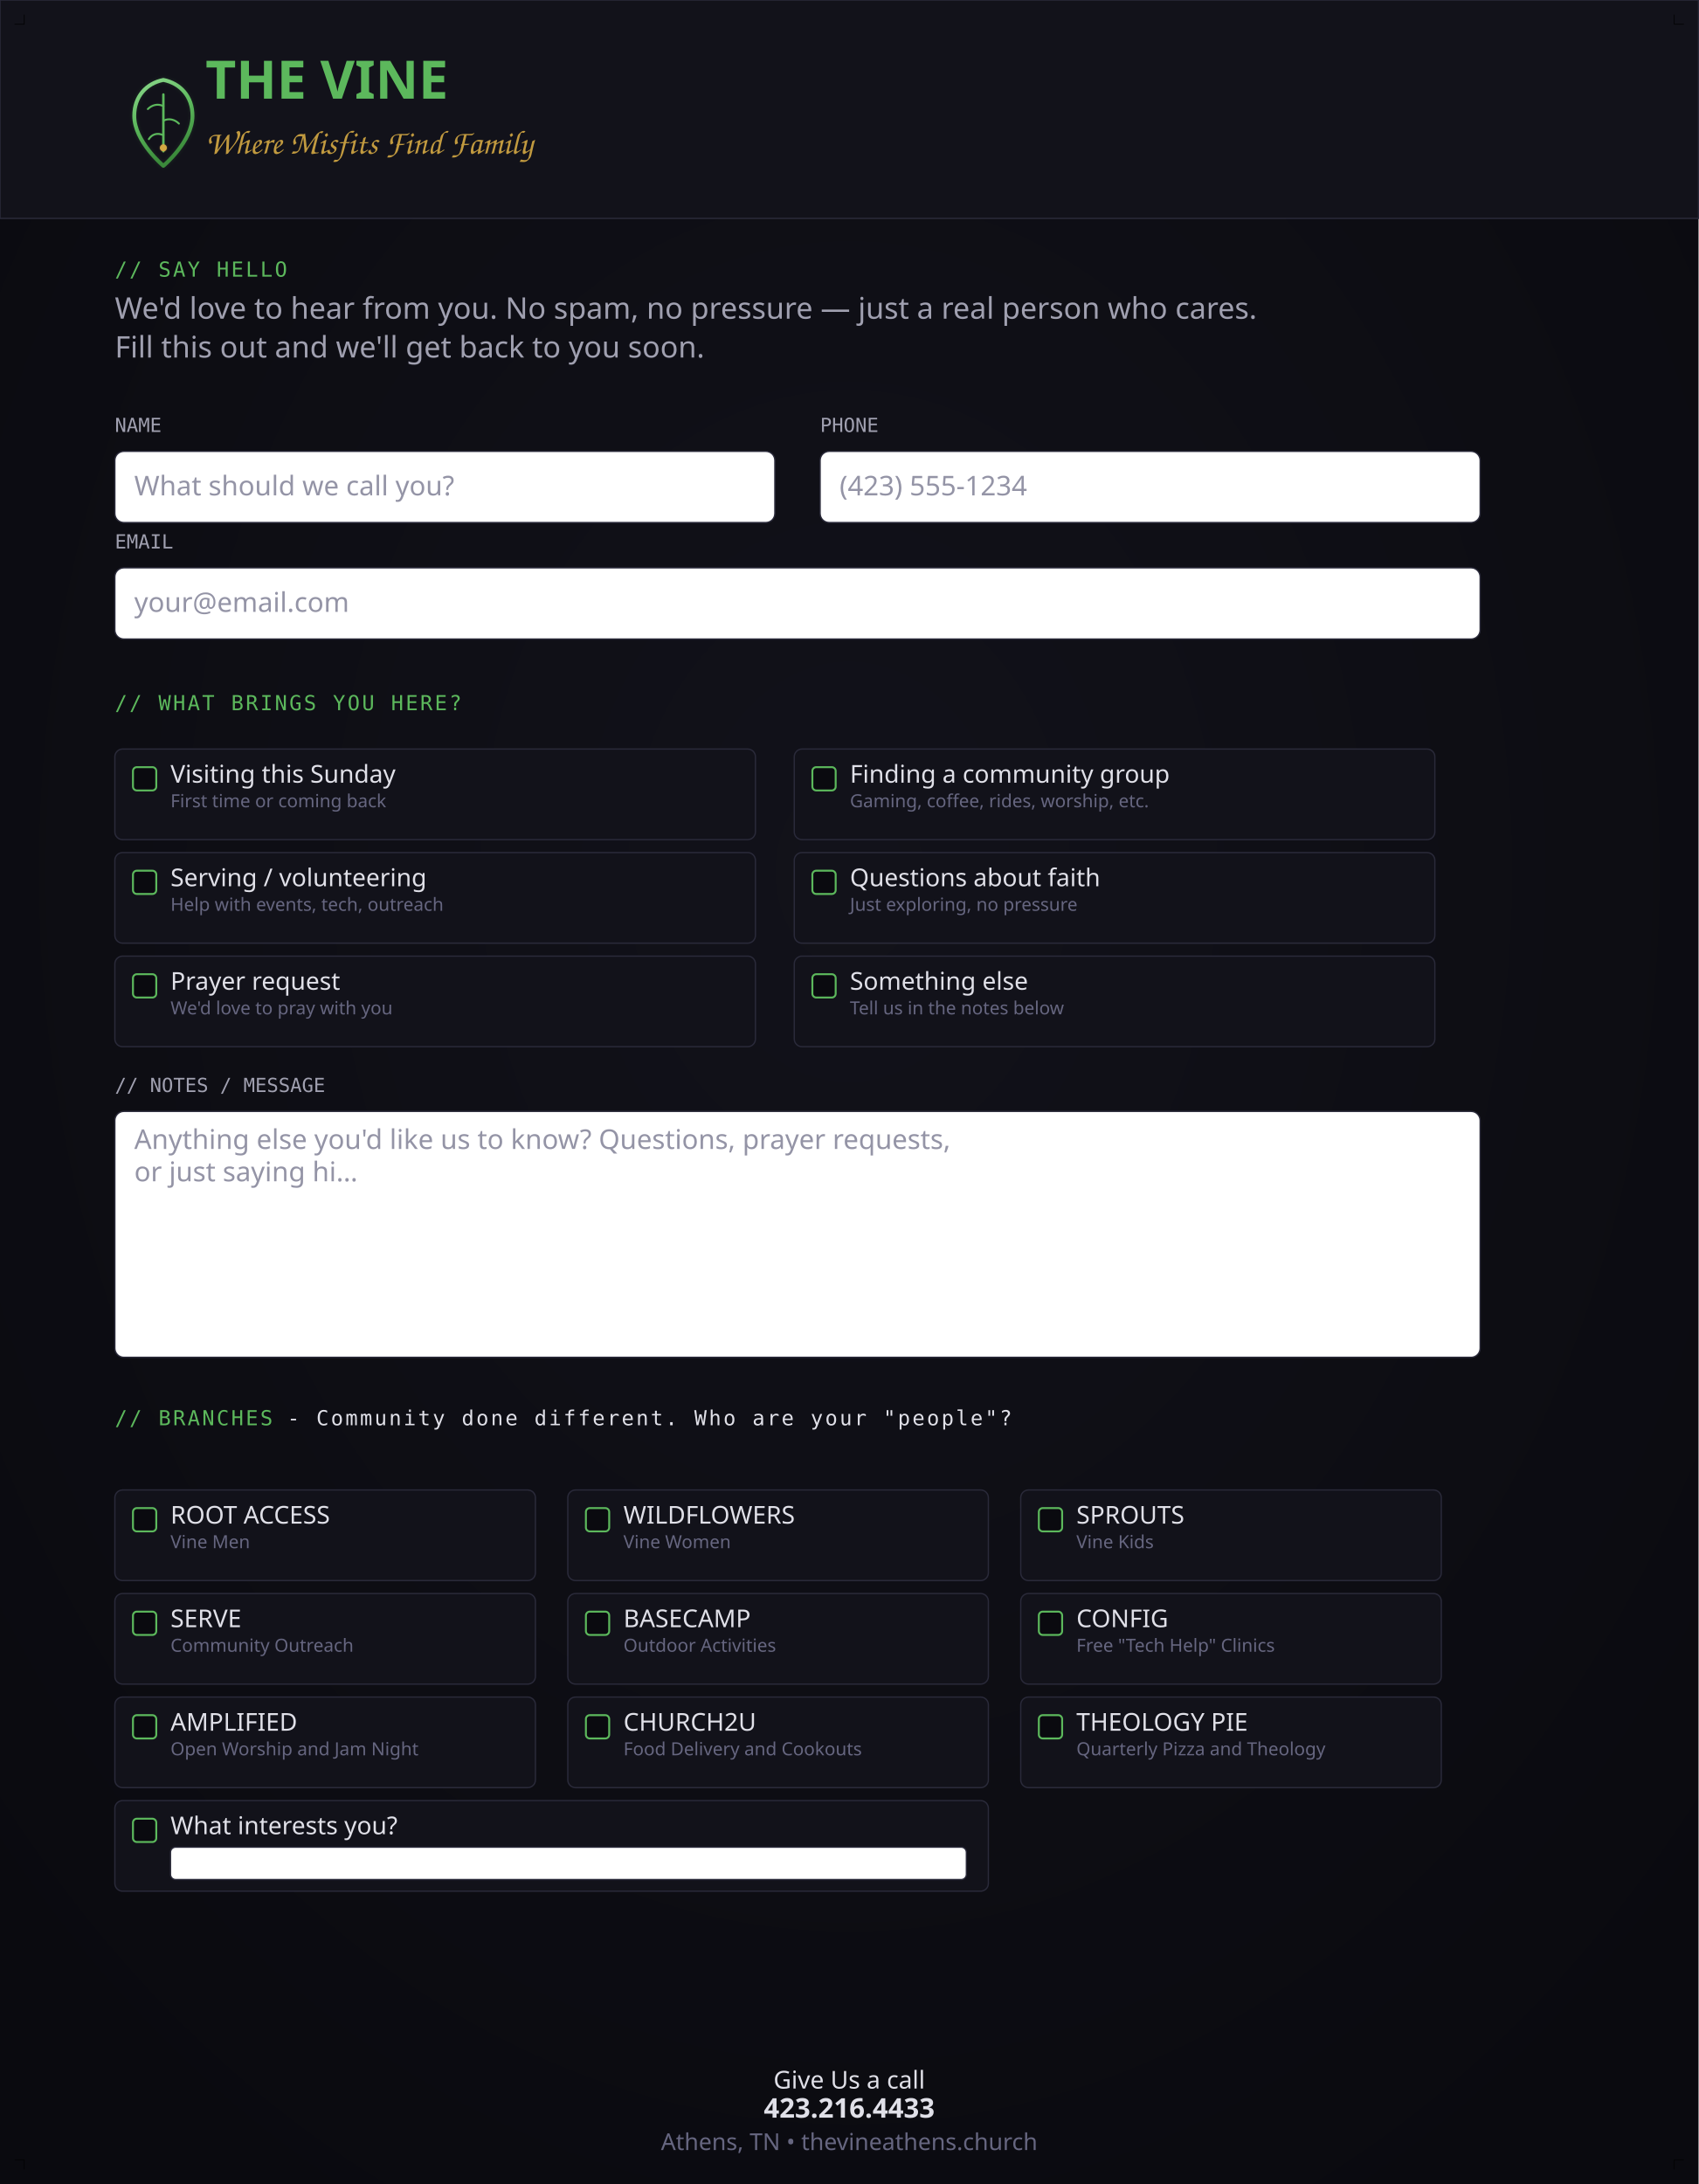
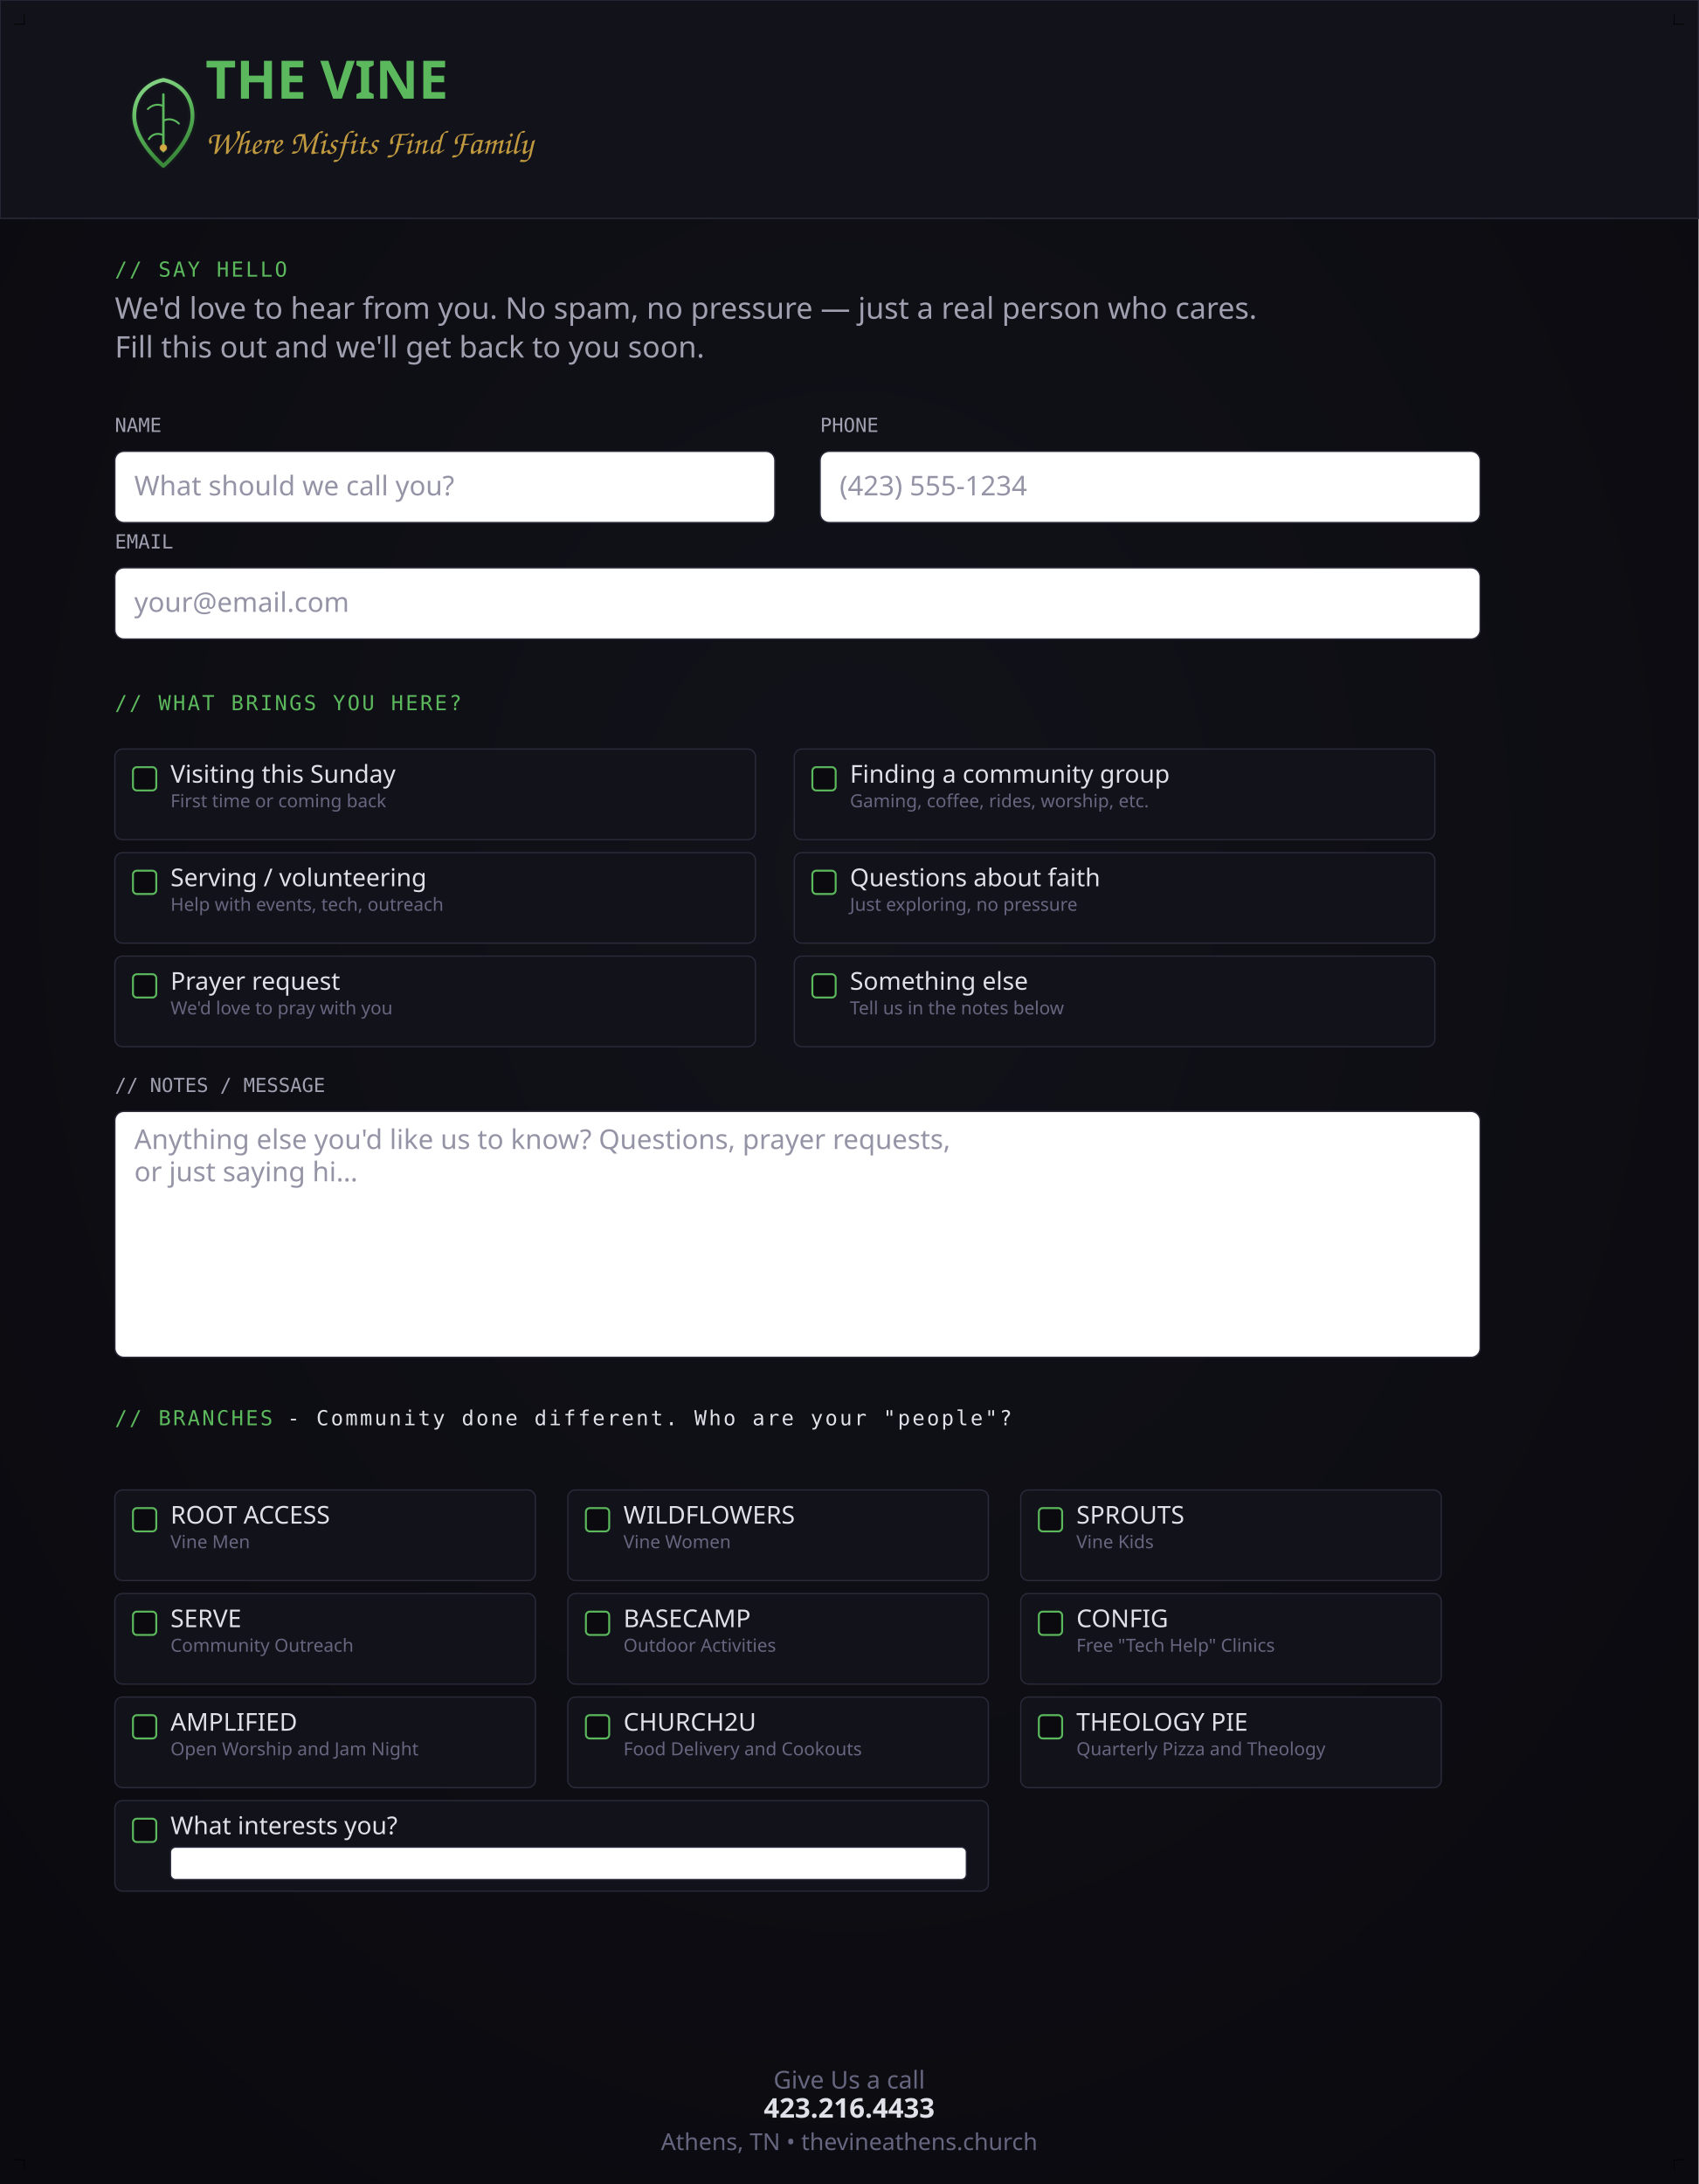
<svg xmlns="http://www.w3.org/2000/svg" viewBox="-37.5 -37.5 2625 3375" width="2625" height="3375">
  <defs>
    <radialGradient id="form-bg" cx="50%" cy="40%" r="70%">
      <stop offset="0%" stop-color="#12121a" />
      <stop offset="100%" stop-color="#0a0a0f" />
    </radialGradient>
    <linearGradient id="form-leaf" x1="0" y1="0" x2="0.3" y2="1">
      <stop offset="0%" stop-color="#8cd98c" />
      <stop offset="50%" stop-color="#5cb85c" />
      <stop offset="100%" stop-color="#3a8a3a" />
    </linearGradient>
    <filter id="form-amber-glow" x="-50%" y="-50%" width="200%" height="200%">
      <feGaussianBlur in="SourceGraphic" stdDeviation="2" result="blur" />
      <feMerge>
        <feMergeNode in="blur" />
        <feMergeNode in="SourceGraphic" />
      </feMerge>
    </filter>
    <filter id="form-leaf-glow" x="-20%" y="-20%" width="140%" height="140%">
      <feGaussianBlur in="SourceAlpha" stdDeviation="4" result="blur" />
      <feFlood flood-color="#5cb85c" flood-opacity="0.15" />
      <feComposite in2="blur" operator="in" result="glow" />
      <feMerge>
        <feMergeNode in="glow" />
        <feMergeNode in="SourceGraphic" />
      </feMerge>
    </filter>
  </defs>
  <rect x="-37.5" y="-37.5" width="2625" height="3375" fill="url(#form-bg)" />
  <g transform="translate(0, 0)">
    <rect x="-37.5" y="-37.5" width="2625" height="337.5" fill="#12121a" stroke="#2a2a3a" stroke-width="2" />
    <g transform="translate(140, 80) scale(0.75)">
      <path d="M100 185 C100 185 40 135 40 82 C40 42 65 15 100 8 C135 15 160 42 160 82 C160 135 100 185 100 185Z" fill="none" stroke="url(#form-leaf)" stroke-width="8" stroke-linejoin="round" filter="url(#form-leaf-glow)" />
      <line x1="100" y1="38" x2="100" y2="155" stroke="#5cb85c" stroke-width="5" stroke-linecap="round" />
      <path d="M100 62 C88 56 76 60 68 68" fill="none" stroke="#5cb85c" stroke-width="4" stroke-linecap="round" />
      <path d="M100 92 C112 86 124 90 132 98" fill="none" stroke="#5cb85c" stroke-width="4" stroke-linecap="round" />
      <path d="M100 122 C88 116 76 120 70 130" fill="none" stroke="#5cb85c" stroke-width="4" stroke-linecap="round" />
      <circle cx="100" cy="148" r="7" fill="#d4a843" filter="url(#form-amber-glow)" />
    </g>
    <text x="280" y="115" font-family="'Space Grotesk', sans-serif" font-size="82" font-weight="700" fill="#5cb85c">THE VINE</text>
    <text x="280" y="200" font-family="'Caveat', cursive" font-size="52" fill="#d4a843" opacity="0.9">Where Misfits Find Family</text>
  </g>
  <g transform="translate(0, 340)">
    <text x="140" y="50" font-family="'JetBrains Mono', monospace" font-size="32" fill="#5cb85c" letter-spacing="0.1em">// SAY HELLO</text>
    <text x="140" y="115" font-family="'Space Grotesk', sans-serif" font-size="46" fill="#a0a0b0">We'd love to hear from you. No spam, no pressure — just a real person who cares.</text>
    <text x="140" y="175" font-family="'Space Grotesk', sans-serif" font-size="46" fill="#a0a0b0">Fill this out and we'll get back to you soon.</text>
  </g>
  <g transform="translate(0, 630)">
    <g>
      <text x="140" y="0" font-family="'JetBrains Mono', monospace" font-size="30" fill="#a0a0b0">NAME</text>
      <rect x="140" y="30" width="1020" height="110" rx="14" fill="#ffffff" stroke="#2a2a3a" stroke-width="2" />
      <text x="170" y="98" font-family="'Space Grotesk', sans-serif" font-size="42" fill="#666680" opacity="0.7">What should we call you?</text>
      <text x="1230" y="0" font-family="'JetBrains Mono', monospace" font-size="30" fill="#a0a0b0">PHONE</text>
      <rect x="1230" y="30" width="1020" height="110" rx="14" fill="#ffffff" stroke="#2a2a3a" stroke-width="2" />
      <text x="1260" y="98" font-family="'Space Grotesk', sans-serif" font-size="42" fill="#666680" opacity="0.7">(423) 555-1234</text>
    </g>
    <g transform="translate(0, 180)">
      <text x="140" y="0" font-family="'JetBrains Mono', monospace" font-size="30" fill="#a0a0b0">EMAIL</text>
      <rect x="140" y="30" width="2110" height="110" rx="14" fill="#ffffff" stroke="#2a2a3a" stroke-width="2" />
      <text x="170" y="98" font-family="'Space Grotesk', sans-serif" font-size="42" fill="#666680" opacity="0.7">your@email.com</text>
    </g>
    <g transform="translate(0, 430)">
      <text x="140" y="0" font-family="'JetBrains Mono', monospace" font-size="32" fill="#5cb85c" letter-spacing="0.1em">// WHAT BRINGS YOU HERE?</text>
      <g transform="translate(140, 60)">
        <g>
          <rect x="0" y="0" width="990" height="140" rx="12" fill="#12121a" stroke="#2a2a3a" stroke-width="2" />
          <rect x="28" y="28" width="36" height="36" rx="6" fill="#0a0a0f" stroke="#5cb85c" stroke-width="3" />
          <text x="86" y="52" font-family="'Space Grotesk', sans-serif" font-size="38" fill="#e0e0e8">Visiting this Sunday</text>
          <text x="86" y="90" font-family="'Space Grotesk', sans-serif" font-size="28" fill="#666680">First time or coming back</text>
        </g>
        <g transform="translate(1050, 0)">
          <rect x="0" y="0" width="990" height="140" rx="12" fill="#12121a" stroke="#2a2a3a" stroke-width="2" />
          <rect x="28" y="28" width="36" height="36" rx="6" fill="#0a0a0f" stroke="#5cb85c" stroke-width="3" />
          <text x="86" y="52" font-family="'Space Grotesk', sans-serif" font-size="38" fill="#e0e0e8">Finding a community group</text>
          <text x="86" y="90" font-family="'Space Grotesk', sans-serif" font-size="28" fill="#666680">Gaming, coffee, rides, worship, etc.</text>
        </g>
      </g>
      <g transform="translate(140, 220)">
        <g>
          <rect x="0" y="0" width="990" height="140" rx="12" fill="#12121a" stroke="#2a2a3a" stroke-width="2" />
          <rect x="28" y="28" width="36" height="36" rx="6" fill="#0a0a0f" stroke="#5cb85c" stroke-width="3" />
          <text x="86" y="52" font-family="'Space Grotesk', sans-serif" font-size="38" fill="#e0e0e8">Serving / volunteering</text>
          <text x="86" y="90" font-family="'Space Grotesk', sans-serif" font-size="28" fill="#666680">Help with events, tech, outreach</text>
        </g>
        <g transform="translate(1050, 0)">
          <rect x="0" y="0" width="990" height="140" rx="12" fill="#12121a" stroke="#2a2a3a" stroke-width="2" />
          <rect x="28" y="28" width="36" height="36" rx="6" fill="#0a0a0f" stroke="#5cb85c" stroke-width="3" />
          <text x="86" y="52" font-family="'Space Grotesk', sans-serif" font-size="38" fill="#e0e0e8">Questions about faith</text>
          <text x="86" y="90" font-family="'Space Grotesk', sans-serif" font-size="28" fill="#666680">Just exploring, no pressure</text>
        </g>
      </g>
      <g transform="translate(140, 380)">
        <g>
          <rect x="0" y="0" width="990" height="140" rx="12" fill="#12121a" stroke="#2a2a3a" stroke-width="2" />
          <rect x="28" y="28" width="36" height="36" rx="6" fill="#0a0a0f" stroke="#5cb85c" stroke-width="3" />
          <text x="86" y="52" font-family="'Space Grotesk', sans-serif" font-size="38" fill="#e0e0e8">Prayer request</text>
          <text x="86" y="90" font-family="'Space Grotesk', sans-serif" font-size="28" fill="#666680">We'd love to pray with you</text>
        </g>
        <g transform="translate(1050, 0)">
          <rect x="0" y="0" width="990" height="140" rx="12" fill="#12121a" stroke="#2a2a3a" stroke-width="2" />
          <rect x="28" y="28" width="36" height="36" rx="6" fill="#0a0a0f" stroke="#5cb85c" stroke-width="3" />
          <text x="86" y="52" font-family="'Space Grotesk', sans-serif" font-size="38" fill="#e0e0e8">Something else</text>
          <text x="86" y="90" font-family="'Space Grotesk', sans-serif" font-size="28" fill="#666680">Tell us in the notes below</text>
        </g>
      </g>
    </g>
    <g transform="translate(0, 1020)">
      <text x="140" y="0" font-family="'JetBrains Mono', monospace" font-size="30" fill="#a0a0b0">// NOTES / MESSAGE</text>
      <rect x="140" y="30" width="2110" height="380" rx="14" fill="#ffffff" stroke="#2a2a3a" stroke-width="2" />
      <text x="170" y="88" font-family="'Space Grotesk', sans-serif" font-size="42" fill="#666680" opacity="0.7">Anything else you'd like us to know? Questions, prayer requests,</text>
      <text x="170" y="138" font-family="'Space Grotesk', sans-serif" font-size="42" fill="#666680" opacity="0.7">or just saying hi…</text>
      <text x="140" y="515" font-family="'JetBrains Mono', monospace" font-size="32" fill="#5cb85c" letter-spacing="0.1em">// BRANCHES <tspan fill="#e0e0e8">- Community done different. Who are your "people"?</tspan>
      </text>
      <g transform="translate(140, 615)">
        <g>
          <rect x="0" y="0" width="650" height="140" rx="12" fill="#12121a" stroke="#2a2a3a" stroke-width="2" />
          <rect x="28" y="28" width="36" height="36" rx="6" fill="#0a0a0f" stroke="#5cb85c" stroke-width="3" />
          <text x="86" y="52" font-family="'Space Grotesk', sans-serif" font-size="38" fill="#e0e0e8">ROOT ACCESS</text>
          <text x="86" y="90" font-family="'Space Grotesk', sans-serif" font-size="28" fill="#666680">Vine Men</text>
        </g>
        <g transform="translate(700, 0)">
          <rect x="0" y="0" width="650" height="140" rx="12" fill="#12121a" stroke="#2a2a3a" stroke-width="2" />
          <rect x="28" y="28" width="36" height="36" rx="6" fill="#0a0a0f" stroke="#5cb85c" stroke-width="3" />
          <text x="86" y="52" font-family="'Space Grotesk', sans-serif" font-size="38" fill="#e0e0e8">WILDFLOWERS</text>
          <text x="86" y="90" font-family="'Space Grotesk', sans-serif" font-size="28" fill="#666680">Vine Women</text>
        </g>
        <g transform="translate(1400, 0)">
          <rect x="0" y="0" width="650" height="140" rx="12" fill="#12121a" stroke="#2a2a3a" stroke-width="2" />
          <rect x="28" y="28" width="36" height="36" rx="6" fill="#0a0a0f" stroke="#5cb85c" stroke-width="3" />
          <text x="86" y="52" font-family="'Space Grotesk', sans-serif" font-size="38" fill="#e0e0e8">SPROUTS</text>
          <text x="86" y="90" font-family="'Space Grotesk', sans-serif" font-size="28" fill="#666680">Vine Kids</text>
        </g>
      </g>
      <g transform="translate(140, 775)">
        <g>
          <rect x="0" y="0" width="650" height="140" rx="12" fill="#12121a" stroke="#2a2a3a" stroke-width="2" />
          <rect x="28" y="28" width="36" height="36" rx="6" fill="#0a0a0f" stroke="#5cb85c" stroke-width="3" />
          <text x="86" y="52" font-family="'Space Grotesk', sans-serif" font-size="38" fill="#e0e0e8">SERVE</text>
          <text x="86" y="90" font-family="'Space Grotesk', sans-serif" font-size="28" fill="#666680">Community Outreach</text>
        </g>
        <g transform="translate(700, 0)">
          <rect x="0" y="0" width="650" height="140" rx="12" fill="#12121a" stroke="#2a2a3a" stroke-width="2" />
          <rect x="28" y="28" width="36" height="36" rx="6" fill="#0a0a0f" stroke="#5cb85c" stroke-width="3" />
          <text x="86" y="52" font-family="'Space Grotesk', sans-serif" font-size="38" fill="#e0e0e8">BASECAMP</text>
          <text x="86" y="90" font-family="'Space Grotesk', sans-serif" font-size="28" fill="#666680">Outdoor Activities</text>
        </g>
        <g transform="translate(1400, 0)">
          <rect x="0" y="0" width="650" height="140" rx="12" fill="#12121a" stroke="#2a2a3a" stroke-width="2" />
          <rect x="28" y="28" width="36" height="36" rx="6" fill="#0a0a0f" stroke="#5cb85c" stroke-width="3" />
          <text x="86" y="52" font-family="'Space Grotesk', sans-serif" font-size="38" fill="#e0e0e8">CONFIG</text>
          <text x="86" y="90" font-family="'Space Grotesk', sans-serif" font-size="28" fill="#666680">Free "Tech Help" Clinics</text>
        </g>
      </g>
      <g transform="translate(140, 935)">
        <g>
          <rect x="0" y="0" width="650" height="140" rx="12" fill="#12121a" stroke="#2a2a3a" stroke-width="2" />
          <rect x="28" y="28" width="36" height="36" rx="6" fill="#0a0a0f" stroke="#5cb85c" stroke-width="3" />
          <text x="86" y="52" font-family="'Space Grotesk', sans-serif" font-size="38" fill="#e0e0e8">AMPLIFIED</text>
          <text x="86" y="90" font-family="'Space Grotesk', sans-serif" font-size="28" fill="#666680">Open Worship and Jam Night</text>
        </g>
        <g transform="translate(700, 0)">
          <rect x="0" y="0" width="650" height="140" rx="12" fill="#12121a" stroke="#2a2a3a" stroke-width="2" />
          <rect x="28" y="28" width="36" height="36" rx="6" fill="#0a0a0f" stroke="#5cb85c" stroke-width="3" />
          <text x="86" y="52" font-family="'Space Grotesk', sans-serif" font-size="38" fill="#e0e0e8">CHURCH2U</text>
          <text x="86" y="90" font-family="'Space Grotesk', sans-serif" font-size="28" fill="#666680">Food Delivery and Cookouts</text>
        </g>
        <g transform="translate(1400, 0)">
          <rect x="0" y="0" width="650" height="140" rx="12" fill="#12121a" stroke="#2a2a3a" stroke-width="2" />
          <rect x="28" y="28" width="36" height="36" rx="6" fill="#0a0a0f" stroke="#5cb85c" stroke-width="3" />
          <text x="86" y="52" font-family="'Space Grotesk', sans-serif" font-size="38" fill="#e0e0e8">THEOLOGY PIE</text>
          <text x="86" y="90" font-family="'Space Grotesk', sans-serif" font-size="28" fill="#666680">Quarterly Pizza and Theology</text>
        </g>
      </g>
      <g transform="translate(140, 1095)">
        <g>
          <rect x="0" y="0" width="1350" height="140" rx="12" fill="#12121a" stroke="#2a2a3a" stroke-width="2" />
          <rect x="28" y="28" width="36" height="36" rx="6" fill="#0a0a0f" stroke="#5cb85c" stroke-width="3" />
          <text x="86" y="52" font-family="'Space Grotesk', sans-serif" font-size="38" fill="#e0e0e8">What interests you?</text>
          <rect x="86" y="72" width="1230" height="50" rx="8" fill="#ffffff" stroke="#2a2a3a" stroke-width="2" />
        </g>
      </g>
    </g>
  </g>
  <g transform="translate(0, 3250)">
-     <text x="1275" y="-60" text-anchor="middle" font-family="'Space Grotesk', sans-serif" font-size="38" fill="#e0e0e8">Give Us a call</text>
+     <text x="1275" y="-60" text-anchor="middle" font-family="'Space Grotesk', sans-serif" font-size="38" fill="#666680">Give Us a call</text>
    <text x="1275" y="-15" text-anchor="middle" font-family="'Space Grotesk', sans-serif" font-size="42" fill="#e0e0e8" font-weight="700">423.216.4433</text>
    <text x="1275" y="35" text-anchor="middle" font-family="'Space Grotesk', sans-serif" font-size="36" fill="#666680">Athens, TN • thevineathens.church</text>
  </g>
  <g stroke="#000000" stroke-width="1" fill="none">
    <path d="M-15,0 L0,0 L0,-15" />
    <path d="M2550,-15 L2550,0 L2565,0" />
    <path d="M-15,3300 L0,3300 L0,3315" />
    <path d="M2550,3315 L2550,3300 L2565,3300" />
  </g>
</svg>
